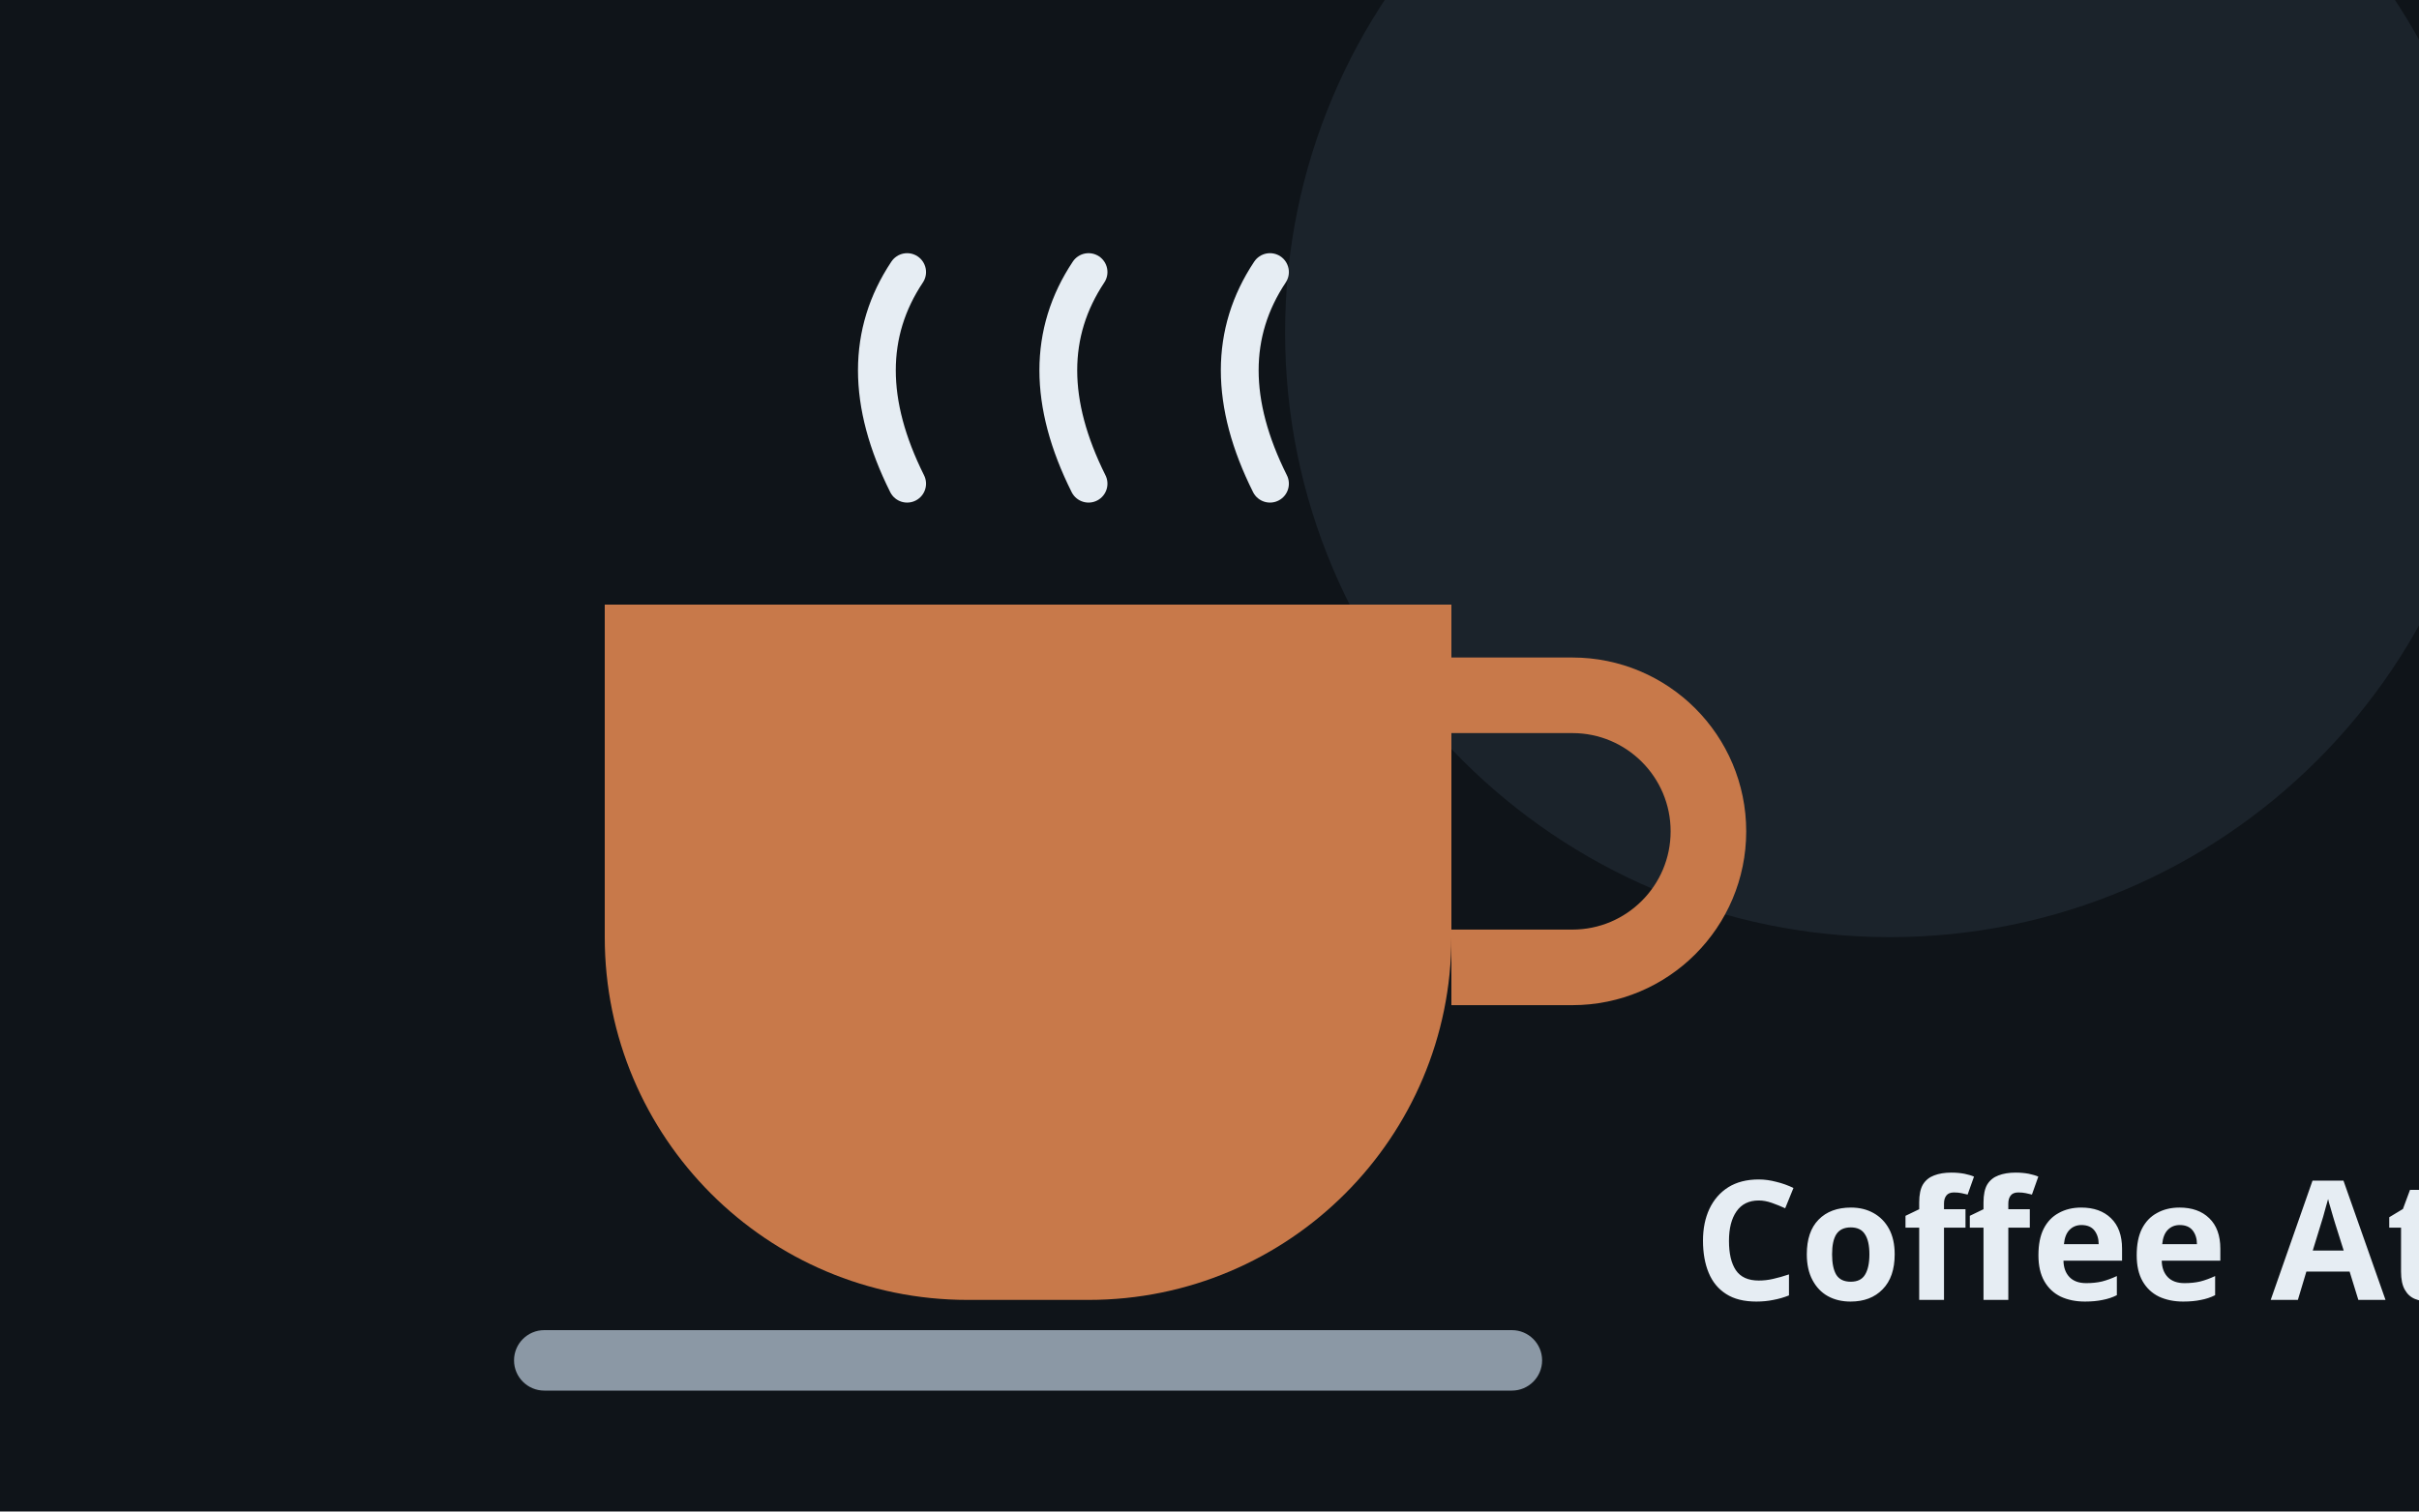
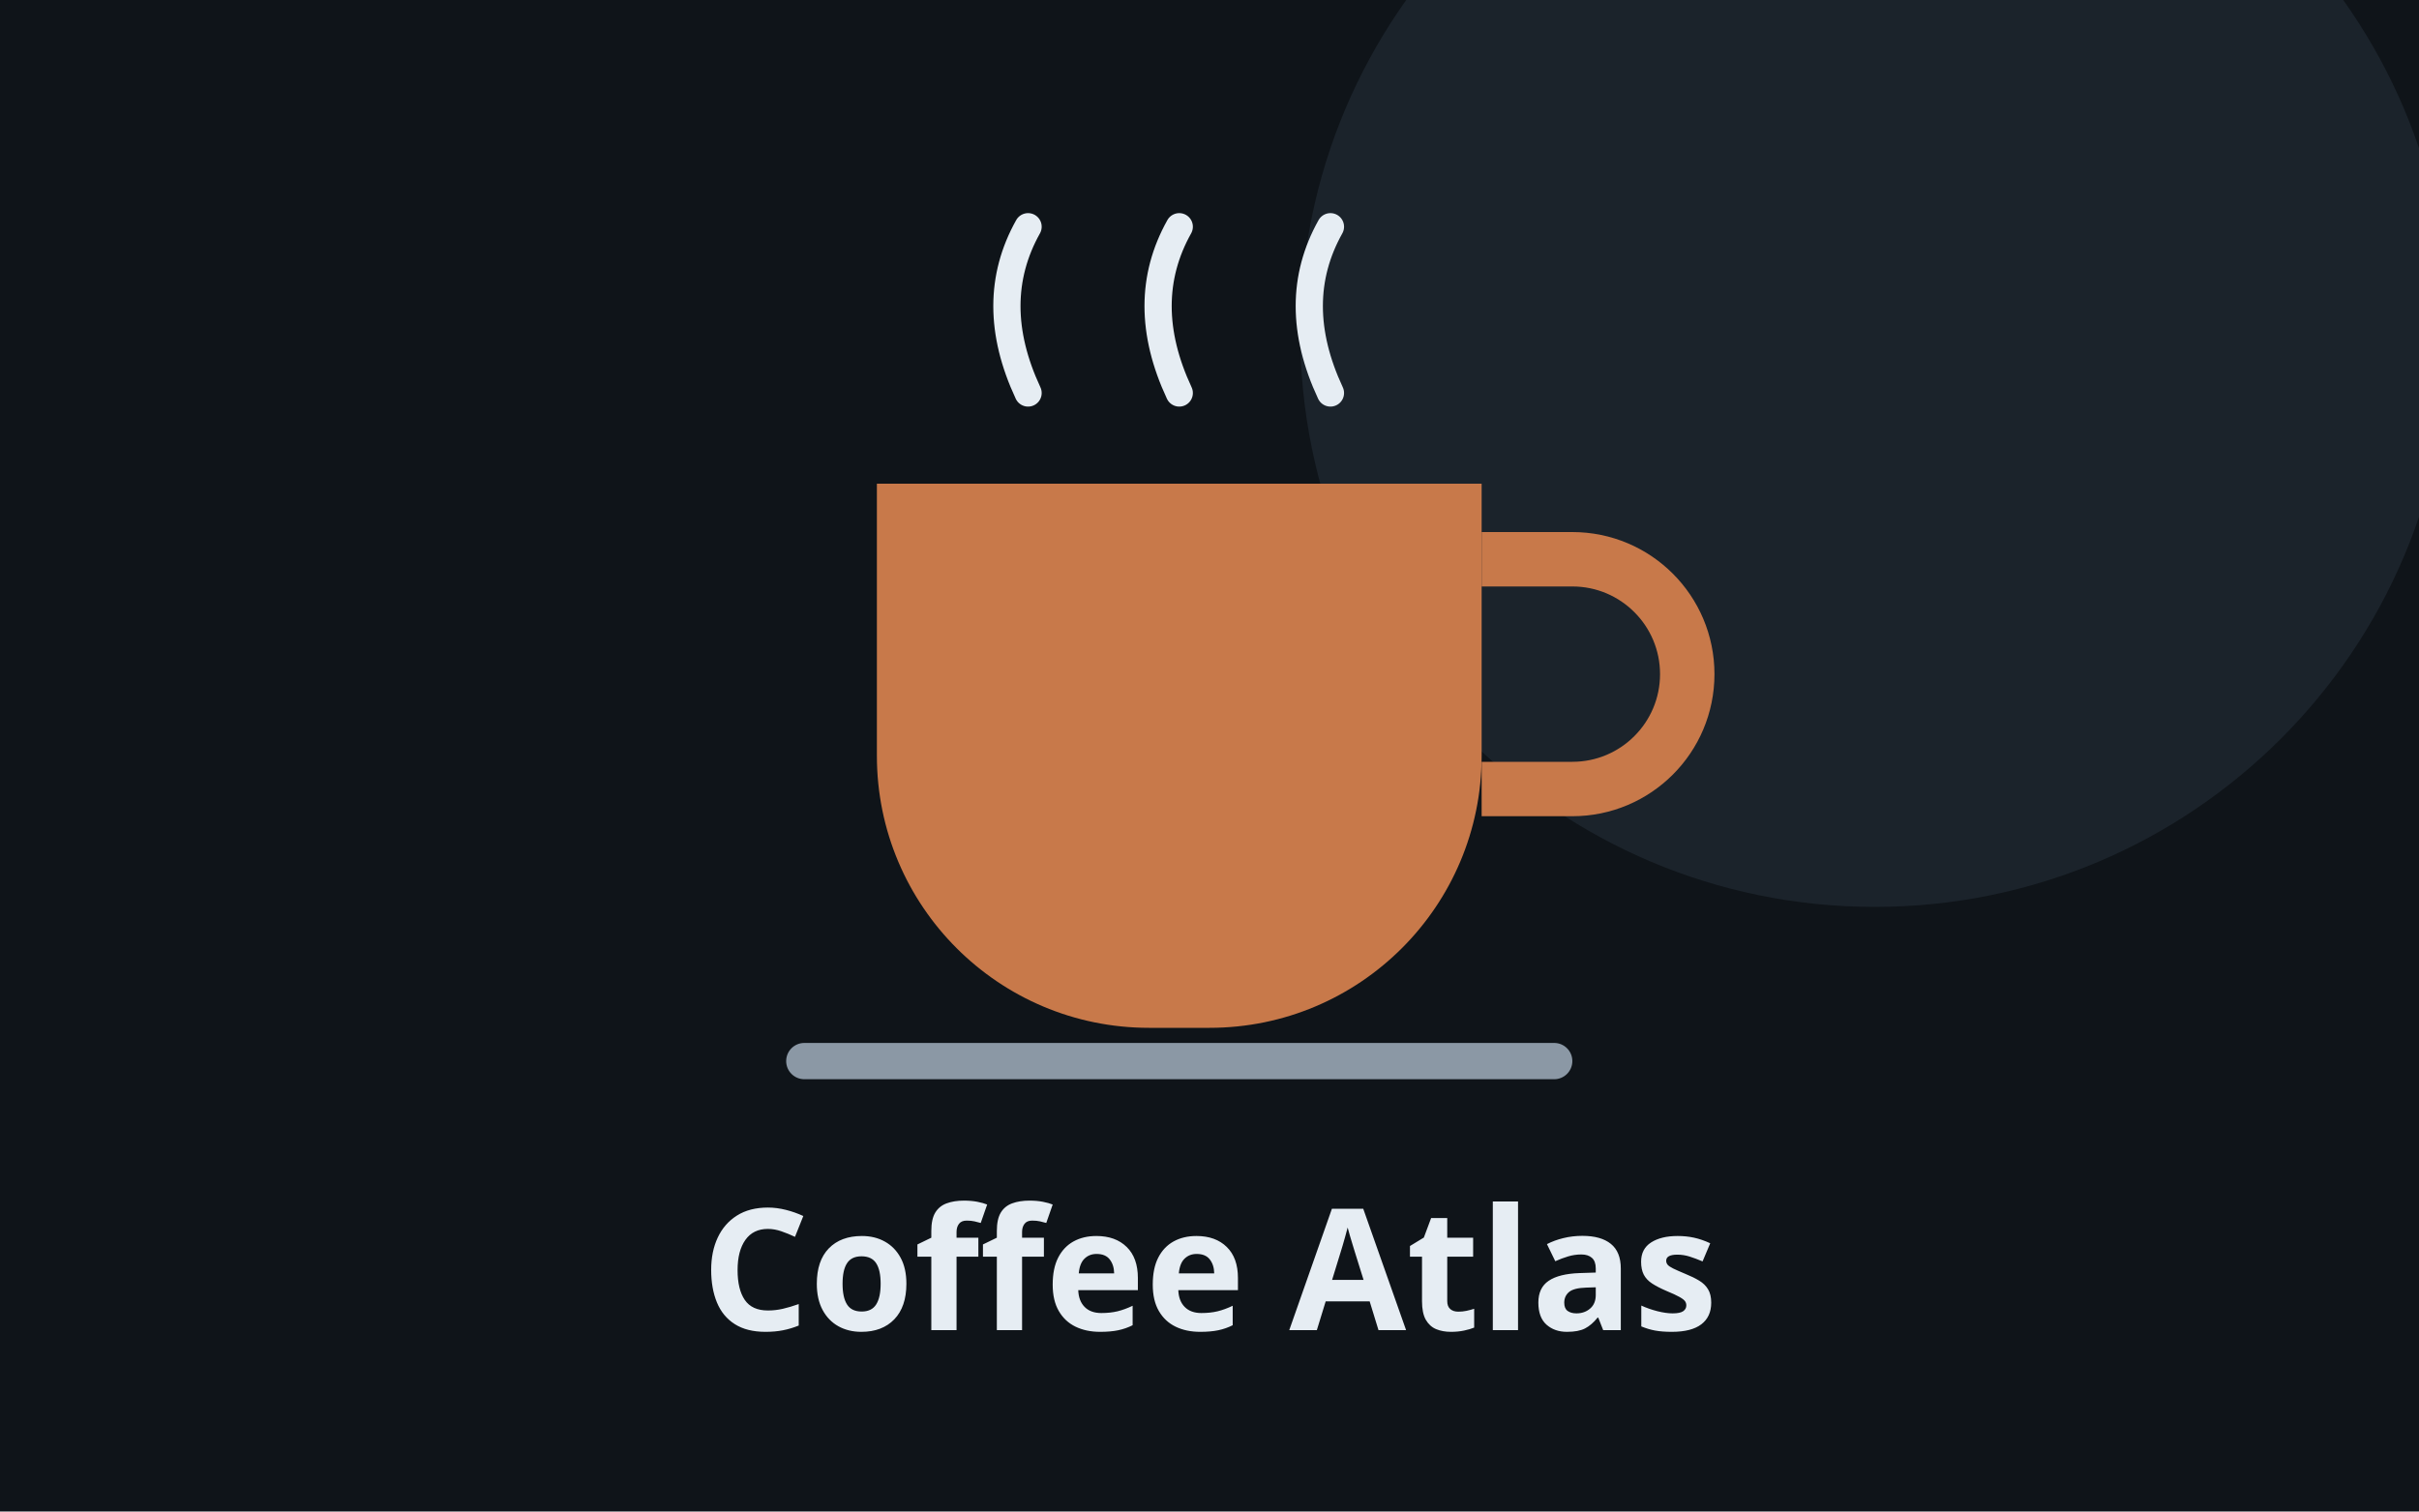
- <svg xmlns="http://www.w3.org/2000/svg" viewBox="0 0 160 100" width="640" height="400">
-   <rect width="160" height="100" fill="#0f1419" />
-   <circle cx="125" cy="22" r="40" fill="#1b232b" />
-   <path d="M40 40h56v22a24 24 0 0 1-24 24h-8a24 24 0 0 1-24-24z" fill="#c8794a" />
-   <path d="M96 46h8a9 9 0 0 1 0 18h-8" fill="none" stroke="#c8794a" stroke-width="5" />
-   <rect x="34" y="88" width="68" height="4" rx="2" fill="#8b98a5" />
-   <path d="M60 32q-4-8 0-14M72 32q-4-8 0-14M84 32q-4-8 0-14" stroke="#e6edf3" stroke-width="2.5" fill="none" stroke-linecap="round" />
-   <text x="112" y="86" font-family="sans-serif" font-size="11" font-weight="700" fill="#e6edf3">Coffee Atlas</text>
+ <svg xmlns="http://www.w3.org/2000/svg" viewBox="0 0 800 500" width="800" height="500">
+   <rect width="800" height="500" fill="#0f1419" />
+   <circle cx="620" cy="110" r="190" fill="#1b232b" />
+   <path d="M290 160h200v90a90 90 0 0 1-90 90h-20a90 90 0 0 1-90-90z" fill="#c8794a" />
+   <path d="M490 185h30a38 38 0 0 1 0 76h-30" fill="none" stroke="#c8794a" stroke-width="18" />
+   <rect x="260" y="345" width="260" height="12" rx="6" fill="#8b98a5" />
+   <path d="M340 130q-14-30 0-55M390 130q-14-30 0-55M440 130q-14-30 0-55" stroke="#e6edf3" stroke-width="9" fill="none" stroke-linecap="round" />
+   <text x="400" y="440" text-anchor="middle" font-family="system-ui,sans-serif" font-size="56" font-weight="700" fill="#e6edf3">Coffee Atlas</text>
</svg>
